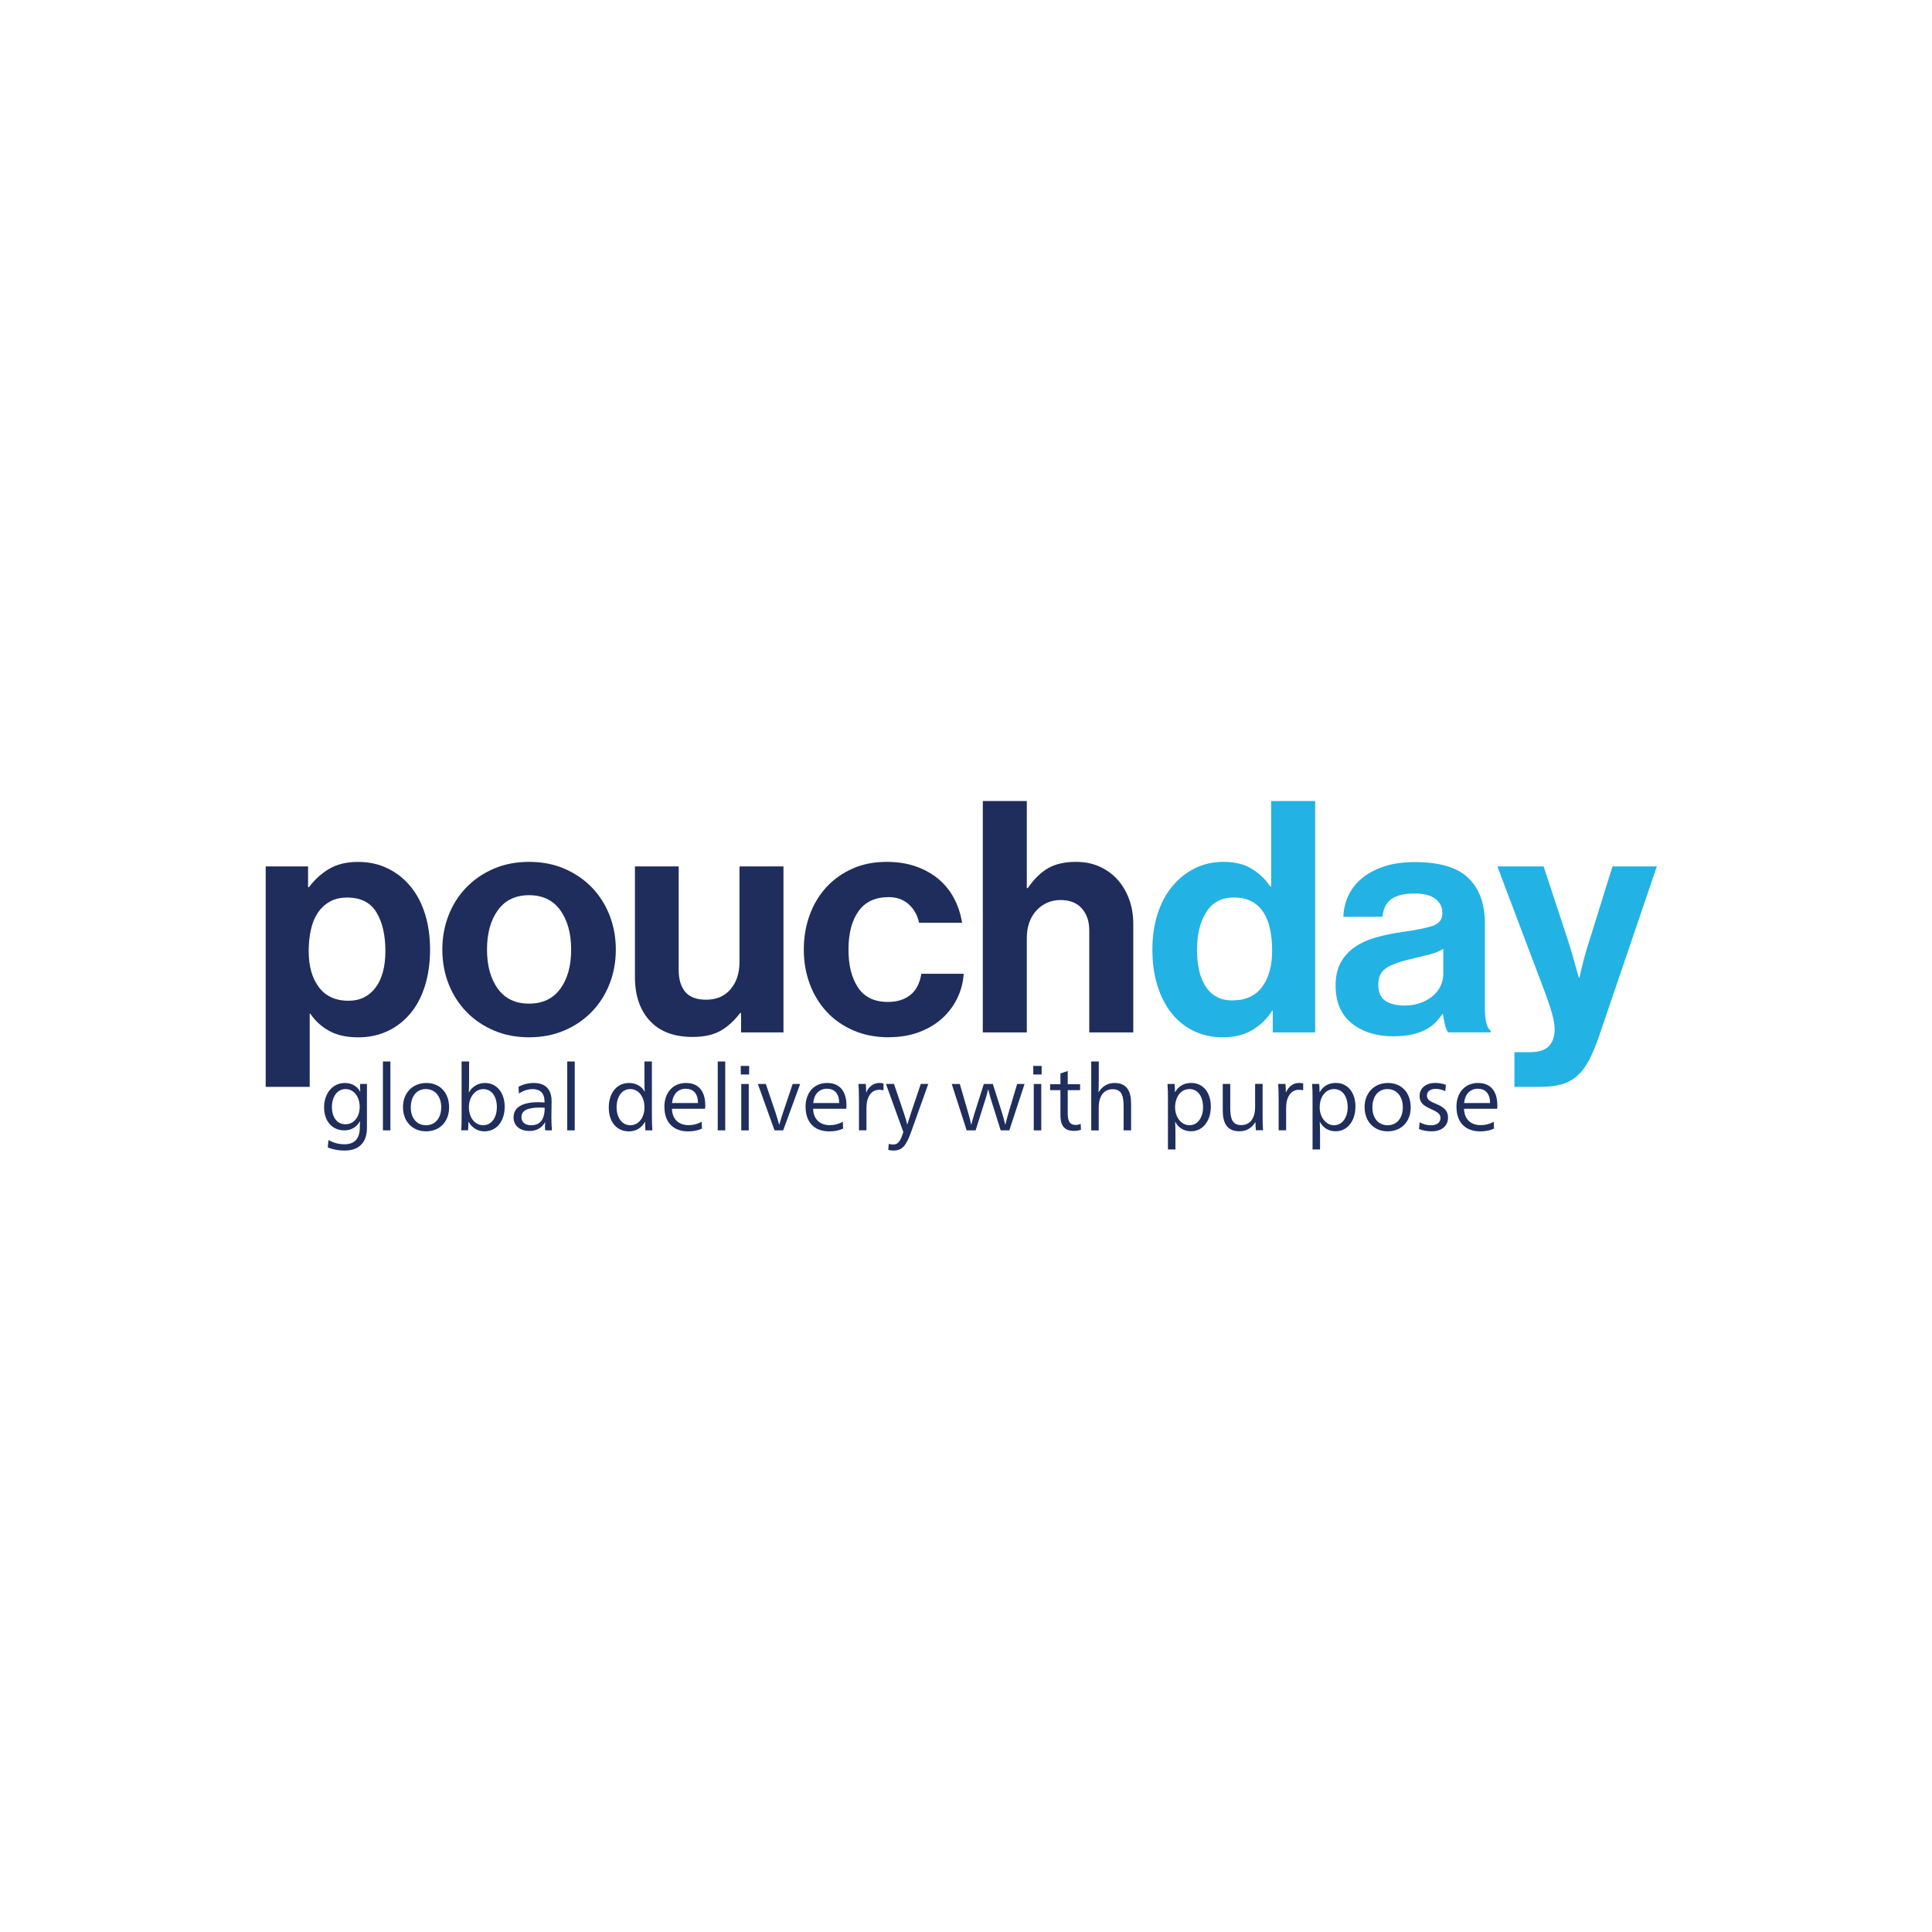
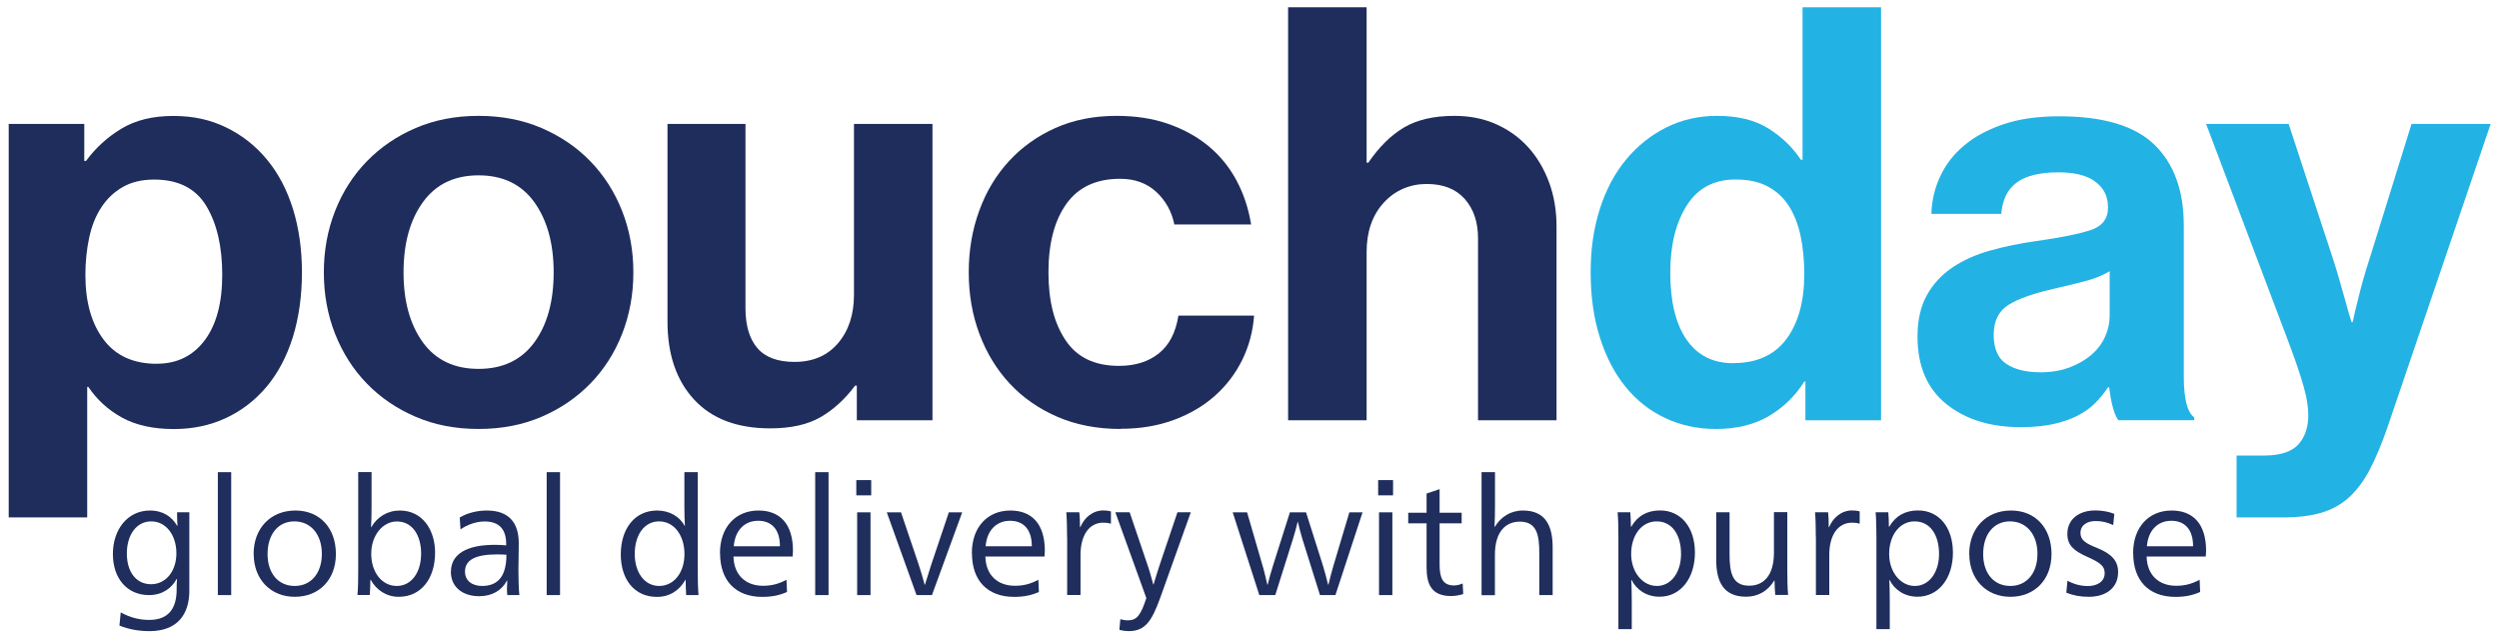
- <svg xmlns="http://www.w3.org/2000/svg" id="Layer_1" data-name="Layer 1" viewBox="0 0 400 400">
-   <defs>
-     <style>
-       .cls-1 {
-         fill: #1f2e5c;
-       }
- 
-       .cls-2 {
-         fill: #23b2e4;
-       }
- 
-       .cls-3 {
-         fill: #1f2d5c;
-       }
-     </style>
-   </defs>
+ <svg xmlns="http://www.w3.org/2000/svg" width="290" height="74" data-name="Layer 1">
  <g>
-     <path class="cls-3" d="M55,179.38h8.78v4.29h.2c1.12-1.52,2.49-2.77,4.12-3.75,1.63-.98,3.63-1.47,6-1.47s4.33.45,6.16,1.34c1.83.89,3.41,2.13,4.72,3.72,1.32,1.59,2.32,3.5,3.02,5.73.69,2.23,1.04,4.69,1.04,7.37s-.36,5.28-1.07,7.54c-.72,2.26-1.73,4.17-3.05,5.73-1.32,1.56-2.89,2.77-4.72,3.62-1.83.85-3.84,1.27-6.03,1.27-2.41,0-4.42-.45-6.03-1.34-1.61-.89-2.9-2.08-3.89-3.55h-.13v15.14h-9.11v-45.63ZM72.22,207.19c2.32,0,4.16-.9,5.53-2.71,1.36-1.81,2.04-4.34,2.04-7.6s-.61-5.92-1.84-7.97c-1.23-2.05-3.25-3.08-6.06-3.08-1.43,0-2.65.29-3.65.87-1.01.58-1.83,1.36-2.48,2.35-.65.98-1.12,2.16-1.41,3.52-.29,1.36-.44,2.8-.44,4.32,0,3.13.7,5.63,2.11,7.5,1.41,1.88,3.47,2.81,6.2,2.81Z" />
-     <path class="cls-3" d="M109.54,214.76c-2.68,0-5.12-.47-7.3-1.41-2.19-.94-4.08-2.22-5.66-3.85-1.59-1.63-2.81-3.55-3.69-5.76-.87-2.21-1.31-4.59-1.31-7.14s.44-4.92,1.31-7.14c.87-2.21,2.1-4.13,3.69-5.76,1.59-1.63,3.47-2.91,5.66-3.85,2.19-.94,4.62-1.41,7.3-1.41s5.11.47,7.3,1.41c2.19.94,4.08,2.22,5.66,3.85,1.59,1.63,2.81,3.55,3.69,5.76.87,2.21,1.31,4.59,1.31,7.14s-.44,4.92-1.31,7.14c-.87,2.21-2.1,4.13-3.69,5.76-1.59,1.63-3.47,2.91-5.66,3.85-2.19.94-4.62,1.41-7.3,1.41ZM109.54,207.79c2.81,0,4.97-1.03,6.47-3.08,1.5-2.05,2.24-4.76,2.24-8.11s-.75-6.06-2.24-8.14c-1.5-2.08-3.65-3.12-6.47-3.12s-4.97,1.04-6.47,3.12c-1.5,2.08-2.24,4.79-2.24,8.14s.75,6.05,2.24,8.11c1.5,2.06,3.65,3.08,6.47,3.08Z" />
-     <path class="cls-3" d="M153.43,213.75v-4.02h-.2c-1.16,1.56-2.49,2.78-3.99,3.65-1.5.87-3.45,1.31-5.86,1.31-3.84,0-6.79-1.12-8.84-3.35-2.06-2.23-3.08-5.25-3.08-9.05v-22.91h9.05v21.37c0,2.01.46,3.55,1.37,4.62.92,1.07,2.36,1.61,4.32,1.61,2.14,0,3.83-.73,5.06-2.18,1.23-1.45,1.84-3.32,1.84-5.59v-19.83h9.11v34.37h-8.78Z" />
-     <path class="cls-3" d="M184.05,214.76c-2.73,0-5.17-.47-7.34-1.41-2.17-.94-4.01-2.22-5.53-3.85-1.52-1.63-2.69-3.55-3.52-5.76-.83-2.21-1.24-4.59-1.24-7.14s.4-4.92,1.21-7.14c.8-2.21,1.95-4.13,3.45-5.76,1.5-1.63,3.29-2.91,5.39-3.85,2.1-.94,4.47-1.41,7.1-1.41,2.23,0,4.24.31,6.03.94,1.79.63,3.34,1.49,4.66,2.58,1.32,1.1,2.39,2.41,3.22,3.95.83,1.54,1.4,3.25,1.71,5.13h-8.91c-.31-1.52-1.02-2.78-2.11-3.79-1.1-1.01-2.49-1.51-4.19-1.51-2.77,0-4.85.97-6.23,2.91-1.39,1.94-2.08,4.59-2.08,7.94s.66,5.89,1.98,7.87c1.32,1.99,3.38,2.98,6.2,2.98,1.88,0,3.42-.48,4.62-1.44,1.21-.96,1.97-2.42,2.28-4.39h8.78c-.13,1.83-.59,3.54-1.37,5.13-.78,1.59-1.83,2.97-3.15,4.15-1.32,1.18-2.9,2.12-4.76,2.81-1.85.69-3.92,1.04-6.2,1.04Z" />
-     <path class="cls-3" d="M212.59,183.87h.2c1.25-1.83,2.63-3.19,4.15-4.09,1.52-.89,3.46-1.34,5.83-1.34,1.79,0,3.41.32,4.86.97,1.45.65,2.69,1.54,3.72,2.68,1.03,1.14,1.83,2.49,2.41,4.05.58,1.56.87,3.28.87,5.16v22.45h-9.11v-21.11c0-1.88-.51-3.39-1.54-4.56-1.03-1.16-2.5-1.74-4.42-1.74s-3.67.73-4.99,2.18c-1.32,1.45-1.98,3.36-1.98,5.73v19.5h-9.11v-47.91h9.11v18.02Z" />
-     <path class="cls-2" d="M253.13,214.76c-2.14,0-4.11-.43-5.9-1.27-1.79-.85-3.32-2.05-4.59-3.62-1.27-1.56-2.27-3.47-2.98-5.73-.72-2.26-1.07-4.77-1.07-7.54s.36-5.14,1.07-7.37c.71-2.23,1.73-4.14,3.05-5.73,1.32-1.59,2.87-2.82,4.66-3.72,1.79-.89,3.75-1.34,5.9-1.34,2.41,0,4.4.49,5.96,1.47,1.56.98,2.81,2.19,3.75,3.62h.2v-17.69h9.11v47.91h-8.78v-4.49h-.13c-1.03,1.65-2.39,2.98-4.09,3.99-1.7,1.01-3.75,1.51-6.16,1.51ZM255.14,207.12c2.72,0,4.78-.93,6.16-2.78,1.38-1.85,2.08-4.37,2.08-7.54,0-1.65-.15-3.15-.44-4.49-.29-1.34-.75-2.49-1.37-3.45-.63-.96-1.44-1.71-2.45-2.24-1.01-.54-2.24-.8-3.72-.8-2.5,0-4.39,1.01-5.66,3.02-1.27,2.01-1.91,4.6-1.91,7.77,0,3.35.62,5.94,1.88,7.77,1.25,1.83,3.06,2.75,5.43,2.75Z" />
-     <path class="cls-2" d="M299.83,213.75c-.27-.36-.49-.89-.67-1.61-.18-.71-.31-1.45-.4-2.21h-.13c-.45.67-.95,1.28-1.51,1.84-.56.56-1.23,1.04-2.01,1.44-.78.4-1.71.73-2.78.97-1.07.24-2.34.37-3.82.37-3.53,0-6.41-.89-8.64-2.68-2.23-1.79-3.35-4.4-3.35-7.84,0-1.88.36-3.46,1.07-4.76.71-1.29,1.7-2.37,2.95-3.22,1.25-.85,2.71-1.51,4.39-1.98s3.47-.84,5.39-1.11c2.86-.4,4.96-.83,6.3-1.27,1.34-.45,2.01-1.32,2.01-2.61s-.48-2.24-1.44-2.98c-.96-.74-2.4-1.11-4.32-1.11-2.14,0-3.75.39-4.82,1.17-1.07.78-1.68,2-1.81,3.65h-8.11c.04-1.52.38-2.96,1.01-4.32.62-1.36,1.54-2.56,2.75-3.58,1.21-1.03,2.72-1.85,4.56-2.48,1.83-.63,4-.94,6.5-.94,5.14,0,8.83,1.11,11.09,3.32,2.26,2.21,3.38,5.33,3.38,9.35v17.49c0,2.59.4,4.18,1.21,4.76v.33h-8.78ZM290.71,208.19c1.3,0,2.45-.19,3.45-.57,1.01-.38,1.85-.87,2.55-1.47.69-.6,1.22-1.3,1.57-2.08.36-.78.54-1.6.54-2.45v-5.16c-.8.49-1.78.88-2.91,1.17-1.14.29-2.29.57-3.45.84-2.41.54-4.2,1.16-5.36,1.88-1.16.72-1.74,1.88-1.74,3.48s.49,2.74,1.47,3.38c.98.65,2.28.97,3.89.97Z" />
-     <path class="cls-2" d="M313.56,217.84h3.22c1.83,0,3.14-.43,3.92-1.27.78-.85,1.17-1.99,1.17-3.42,0-.45-.04-.95-.13-1.51-.09-.56-.23-1.19-.44-1.91-.2-.71-.47-1.55-.8-2.51-.33-.96-.75-2.09-1.24-3.38l-9.25-24.46h9.58l5.09,15.48c.27.8.52,1.64.77,2.51.25.87.48,1.69.7,2.45.22.85.47,1.7.74,2.55h.13c.18-.85.38-1.7.6-2.55.18-.76.39-1.57.64-2.45.25-.87.5-1.71.77-2.51l4.82-15.48h9.18l-11.99,35.24c-.67,1.92-1.35,3.54-2.04,4.86-.69,1.32-1.5,2.39-2.41,3.22-.92.83-1.99,1.42-3.22,1.78-1.23.36-2.71.54-4.46.54h-5.36v-7.17Z" />
-   </g>
-   <g>
-     <path class="cls-1" d="M67.86,237.57l.15-1.53c1.11.6,2.17.87,3.3.87,2.32,0,3.19-1.41,3.19-3.54,0-.34,0-.83.04-1.21h-.04c-.58,1.06-1.64,1.87-3.21,1.87-2.53,0-4.19-1.92-4.19-4.77s1.72-5.04,4.3-5.04c1.53,0,2.57.74,3.15,1.77h.04c-.04-.6-.04-1.07-.04-1.57h1.42v9.15c0,2.62-1.34,4.64-4.6,4.64-1.26,0-2.36-.19-3.51-.64ZM74.47,229.18c0-2.09-1.19-3.7-2.92-3.7s-2.83,1.58-2.83,3.73,1.09,3.56,2.81,3.56,2.94-1.51,2.94-3.6Z" />
-     <path class="cls-1" d="M79.28,219.77h1.55v14.26h-1.55v-14.26Z" />
-     <path class="cls-1" d="M83.43,229.27c0-3,1.98-5.05,4.85-5.05s4.7,2.07,4.7,5.05-1.96,4.96-4.77,4.96-4.77-2.04-4.77-4.96ZM91.35,229.25c0-2.26-1.28-3.77-3.19-3.77s-3.11,1.53-3.11,3.79,1.26,3.7,3.15,3.7,3.15-1.47,3.15-3.72Z" />
-     <path class="cls-1" d="M97.02,232.27h-.04c0,.62-.04,1.38-.07,1.75h-1.43c.08-.81.09-1.89.09-2.91v-11.35h1.55v3.83c0,.94-.02,2-.06,2.55h.04c.66-1.17,1.87-1.92,3.3-1.92,2.55,0,4.09,2.15,4.09,4.9,0,2.92-1.57,5.11-4.22,5.11-1.43,0-2.6-.79-3.24-1.96ZM102.87,229.22c0-2.13-1.02-3.73-2.81-3.73-1.64,0-2.98,1.6-2.98,3.75s1.25,3.73,2.96,3.73,2.83-1.57,2.83-3.75Z" />
-     <path class="cls-1" d="M106.33,231.31c0-2.02,1.81-3.11,5.07-3.11.4,0,.92.02,1.34.06v-.17c0-1.62-.75-2.6-2.49-2.6-.96,0-1.98.34-2.81.92l-.09-1.38c.91-.55,2.08-.81,3.15-.81,2.68,0,3.7,1.57,3.7,3.77,0,1.23-.04,2.72-.04,3.17,0,1.06.04,2.19.11,2.87h-1.4c-.02-.15-.04-.51-.04-.79,0-.24.02-.62.04-.89h-.04c-.58,1.11-1.7,1.81-3.21,1.81-2,0-3.3-1.11-3.3-2.85ZM112.77,229.35c-.25-.02-.6-.04-1.06-.04-2.47,0-3.75.6-3.75,2,0,1.02.79,1.66,1.98,1.66,1.85,0,2.83-1.13,2.83-3.62Z" />
-     <path class="cls-1" d="M117.44,219.77h1.55v14.26h-1.55v-14.26Z" />
-     <path class="cls-1" d="M126.04,229.31c0-2.98,1.62-5.09,4.21-5.09,1.41,0,2.62.68,3.19,1.77h.04c-.04-.55-.06-1.45-.06-2.39v-3.83h1.55v11.35c0,1.02.02,2.09.09,2.91h-1.43c-.04-.53-.06-1.15-.06-1.75h-.04c-.7,1.21-1.81,1.96-3.3,1.96-2.62,0-4.19-2.04-4.19-4.92ZM133.43,229.27c0-2.17-1.21-3.79-2.94-3.79s-2.83,1.57-2.83,3.79c0,2.07,1.09,3.7,2.83,3.7s2.94-1.58,2.94-3.7Z" />
-     <path class="cls-1" d="M137.55,229.16c0-3,1.81-4.94,4.47-4.94,2.47,0,4,1.53,4,4.68,0,.17-.02.45-.04.66h-6.86c.04,2.11,1.38,3.39,3.43,3.39,1.04,0,1.87-.24,2.72-.7l.06,1.42c-.85.38-1.77.57-2.85.57-3.15,0-4.92-1.92-4.92-5.07ZM144.51,228.37c0-2-1-2.96-2.53-2.96s-2.68,1.06-2.83,2.96h5.36Z" />
-     <path class="cls-1" d="M148.6,219.77h1.55v14.26h-1.55v-14.26Z" />
-     <path class="cls-1" d="M153.37,220.69h1.73v1.77h-1.73v-1.77ZM153.47,224.43h1.55v9.6h-1.55v-9.6Z" />
-     <path class="cls-1" d="M156.9,224.43h1.66l2.06,6.09c.21.6.51,1.66.68,2.3h.04c.19-.64.53-1.73.72-2.3l2.05-6.09h1.55l-3.51,9.6h-1.79l-3.45-9.6Z" />
-     <path class="cls-1" d="M166.78,229.16c0-3,1.81-4.94,4.47-4.94,2.47,0,4,1.53,4,4.68,0,.17-.02.45-.04.66h-6.86c.04,2.11,1.38,3.39,3.43,3.39,1.04,0,1.87-.24,2.72-.7l.06,1.42c-.85.38-1.77.57-2.85.57-3.15,0-4.92-1.92-4.92-5.07ZM173.74,228.37c0-2-1-2.96-2.53-2.96s-2.68,1.06-2.83,2.96h5.36Z" />
-     <path class="cls-1" d="M177.83,227.29c0-1.02-.02-2.06-.09-2.87h1.51c.06.51.08,1.25.08,1.73h.04c.47-1.13,1.45-1.94,2.68-1.94.34,0,.62.04.87.11v1.42c-.24-.07-.53-.11-.89-.11-1.64,0-2.64,1.45-2.64,3.75v4.64h-1.55v-6.73Z" />
-     <path class="cls-1" d="M183.9,238.06l.11-1.23c.26.07.57.13.87.13,1.04,0,1.49-.57,2.15-2.58l-3.6-9.96h1.66l2.06,6.07c.21.58.51,1.66.68,2.3h.04c.19-.64.53-1.74.72-2.3l2.05-6.07h1.55l-3.54,9.9c-1,2.77-1.77,3.89-3.68,3.89-.28,0-.7-.04-1.06-.15Z" />
-     <path class="cls-1" d="M197.06,224.43h1.66l1.77,6.09c.19.6.43,1.66.58,2.3h.04c.15-.64.45-1.7.64-2.28l1.94-6.11h1.87l1.94,6.11c.19.6.47,1.64.62,2.28h.04c.15-.64.43-1.72.6-2.26l1.83-6.13h1.53l-3.15,9.6h-1.79l-2.05-6.53c-.13-.43-.4-1.41-.51-1.94h-.04c-.11.53-.4,1.51-.53,1.94l-2.06,6.53h-1.85l-3.09-9.6Z" />
-     <path class="cls-1" d="M213.93,220.69h1.73v1.77h-1.73v-1.77ZM214.03,224.43h1.55v9.6h-1.55v-9.6Z" />
-     <path class="cls-1" d="M219.55,230.82v-5.11h-2.13v-1.23h2.13v-2.23l1.51-.51v2.74h2.56v1.23h-2.56v4.75c0,1.53.34,2.45,1.66,2.45.36,0,.68-.08,1.02-.23l.06,1.23c-.41.13-.91.23-1.4.23-2.26,0-2.85-1.34-2.85-3.32Z" />
-     <path class="cls-1" d="M225.94,219.77h1.55v3.7c0,.94-.02,2.13-.06,2.64h.04c.68-1.13,1.81-1.89,3.26-1.89,2.64,0,3.45,1.79,3.45,4.3v5.51h-1.55v-4.9c0-2.09-.3-3.62-2.26-3.62-1.62,0-2.89,1.15-2.89,3.83v4.7h-1.55v-14.26Z" />
-     <path class="cls-1" d="M241.81,227.29c0-1.02-.02-2.06-.09-2.87h1.47c.04.41.07,1.21.07,1.68h.04c.74-1.28,1.89-1.89,3.34-1.89,2.43,0,4.05,1.96,4.05,4.9s-1.64,5.11-4.11,5.11c-1.49,0-2.66-.79-3.24-1.94h-.04c.04.38.06,1.72.06,2.38v3.32h-1.55v-10.69ZM249.08,229.27c0-2.28-1.07-3.79-2.83-3.79s-2.96,1.62-2.96,3.79c0,2.06,1.3,3.7,2.98,3.7s2.81-1.6,2.81-3.7Z" />
-     <path class="cls-1" d="M253.16,229.93v-5.51h1.55v4.9c0,2.19.36,3.62,2.28,3.62,1.66,0,2.87-1.17,2.87-3.83v-4.7h1.55v6.73c0,1.02.02,2.06.09,2.87h-1.49c-.04-.45-.08-1.15-.08-1.66h-.04c-.7,1.15-1.81,1.87-3.26,1.87-2.66,0-3.47-1.79-3.47-4.3Z" />
-     <path class="cls-1" d="M264.72,227.29c0-1.02-.02-2.06-.09-2.87h1.51c.06.51.08,1.25.08,1.73h.04c.47-1.13,1.45-1.94,2.68-1.94.34,0,.62.04.87.11v1.42c-.24-.07-.53-.11-.89-.11-1.64,0-2.64,1.45-2.64,3.75v4.64h-1.55v-6.73Z" />
-     <path class="cls-1" d="M271.75,227.29c0-1.02-.02-2.06-.09-2.87h1.47c.04.41.07,1.21.07,1.68h.04c.74-1.28,1.89-1.89,3.34-1.89,2.43,0,4.05,1.96,4.05,4.9s-1.64,5.11-4.11,5.11c-1.49,0-2.66-.79-3.24-1.94h-.04c.04.38.06,1.72.06,2.38v3.32h-1.55v-10.69ZM279.02,229.27c0-2.28-1.07-3.79-2.83-3.79s-2.96,1.62-2.96,3.79c0,2.06,1.3,3.7,2.98,3.7s2.81-1.6,2.81-3.7Z" />
-     <path class="cls-1" d="M282.52,229.27c0-3,1.98-5.05,4.85-5.05s4.7,2.07,4.7,5.05-1.96,4.96-4.77,4.96-4.77-2.04-4.77-4.96ZM290.44,229.25c0-2.26-1.28-3.77-3.19-3.77s-3.11,1.53-3.11,3.79,1.26,3.7,3.15,3.7,3.15-1.47,3.15-3.72Z" />
-     <path class="cls-1" d="M293.79,233.76l.13-1.4c.75.41,1.55.62,2.38.62,1.06,0,1.94-.51,1.94-1.49,0-.85-.53-1.23-2.07-1.92-1.51-.68-2.26-1.32-2.26-2.64,0-1.72,1.38-2.72,3.24-2.72.81,0,1.6.15,2.21.4l-.13,1.3c-.7-.34-1.36-.47-2.05-.47-.96,0-1.75.47-1.75,1.38,0,.83.6,1.21,1.9,1.73,1.75.7,2.47,1.53,2.47,2.81,0,1.92-1.51,2.87-3.39,2.87-.98,0-1.79-.15-2.6-.47Z" />
-     <path class="cls-1" d="M301.54,229.16c0-3,1.81-4.94,4.47-4.94,2.47,0,4,1.53,4,4.68,0,.17-.02.45-.04.66h-6.86c.04,2.11,1.38,3.39,3.43,3.39,1.04,0,1.87-.24,2.72-.7l.06,1.42c-.85.38-1.77.57-2.85.57-3.15,0-4.92-1.92-4.92-5.07ZM308.5,228.37c0-2-1-2.96-2.53-2.96s-2.68,1.06-2.83,2.96h5.36Z" />
+     <g id="svg_1">
+       <path class="cls-3" d="m1,14.38l8.78,0l0,4.29l0.2,0c1.12,-1.52 2.49,-2.77 4.12,-3.75c1.63,-0.98 3.63,-1.47 6,-1.47s4.33,0.45 6.16,1.34c1.83,0.89 3.41,2.13 4.72,3.72c1.32,1.59 2.32,3.5 3.02,5.73c0.69,2.23 1.04,4.69 1.04,7.37s-0.36,5.28 -1.07,7.54c-0.72,2.26 -1.73,4.17 -3.05,5.73c-1.32,1.56 -2.89,2.77 -4.72,3.62c-1.83,0.85 -3.84,1.27 -6.03,1.27c-2.41,0 -4.42,-0.45 -6.03,-1.34c-1.61,-0.89 -2.9,-2.08 -3.89,-3.55l-0.13,0l0,15.14l-9.11,0l0,-45.63l-0.01,-0.01zm17.22,27.81c2.32,0 4.16,-0.9 5.53,-2.71c1.36,-1.81 2.04,-4.34 2.04,-7.6s-0.61,-5.92 -1.84,-7.97c-1.23,-2.05 -3.25,-3.08 -6.06,-3.08c-1.43,0 -2.65,0.29 -3.65,0.87c-1.01,0.58 -1.83,1.36 -2.48,2.35c-0.65,0.98 -1.12,2.16 -1.41,3.52c-0.29,1.36 -0.44,2.8 -0.44,4.32c0,3.13 0.7,5.63 2.11,7.5c1.41,1.88 3.47,2.81 6.2,2.81l0,-0.01z" fill="#1f2d5c" id="svg_2" />
+       <path class="cls-3" d="m55.54,49.76c-2.68,0 -5.12,-0.47 -7.3,-1.41c-2.19,-0.94 -4.08,-2.22 -5.66,-3.85c-1.59,-1.63 -2.81,-3.55 -3.69,-5.76c-0.87,-2.21 -1.31,-4.59 -1.31,-7.14s0.44,-4.92 1.31,-7.14c0.87,-2.21 2.1,-4.13 3.69,-5.76c1.59,-1.63 3.47,-2.91 5.66,-3.85c2.19,-0.94 4.62,-1.41 7.3,-1.41s5.11,0.47 7.3,1.41c2.19,0.94 4.08,2.22 5.66,3.85c1.59,1.63 2.81,3.55 3.69,5.76c0.87,2.21 1.31,4.59 1.31,7.14s-0.44,4.92 -1.31,7.14c-0.87,2.21 -2.1,4.13 -3.69,5.76c-1.59,1.63 -3.47,2.91 -5.66,3.85c-2.19,0.94 -4.62,1.41 -7.3,1.41zm0,-6.97c2.81,0 4.97,-1.03 6.47,-3.08c1.5,-2.05 2.24,-4.76 2.24,-8.11s-0.75,-6.06 -2.24,-8.14c-1.5,-2.08 -3.65,-3.12 -6.47,-3.12s-4.97,1.04 -6.47,3.12c-1.5,2.08 -2.24,4.79 -2.24,8.14s0.75,6.05 2.24,8.11c1.5,2.06 3.65,3.08 6.47,3.08z" fill="#1f2d5c" id="svg_3" />
+       <path class="cls-3" d="m99.43,48.75l0,-4.02l-0.2,0c-1.16,1.56 -2.49,2.78 -3.99,3.65c-1.5,0.87 -3.45,1.31 -5.86,1.31c-3.84,0 -6.79,-1.12 -8.84,-3.35c-2.06,-2.23 -3.08,-5.25 -3.08,-9.05l0,-22.91l9.05,0l0,21.37c0,2.01 0.46,3.55 1.37,4.62c0.92,1.07 2.36,1.61 4.32,1.61c2.14,0 3.83,-0.73 5.06,-2.18c1.23,-1.45 1.84,-3.32 1.84,-5.59l0,-19.83l9.11,0l0,34.37l-8.78,0z" fill="#1f2d5c" id="svg_4" />
+       <path class="cls-3" d="m130.05,49.76c-2.73,0 -5.17,-0.47 -7.34,-1.41c-2.17,-0.94 -4.01,-2.22 -5.53,-3.85c-1.52,-1.63 -2.69,-3.55 -3.52,-5.76c-0.83,-2.21 -1.24,-4.59 -1.24,-7.14s0.4,-4.92 1.21,-7.14c0.8,-2.21 1.95,-4.13 3.45,-5.76c1.5,-1.63 3.29,-2.91 5.39,-3.85c2.1,-0.94 4.47,-1.41 7.1,-1.41c2.23,0 4.24,0.31 6.03,0.94c1.79,0.63 3.34,1.49 4.66,2.58c1.32,1.1 2.39,2.41 3.22,3.95c0.83,1.54 1.4,3.25 1.71,5.13l-8.91,0c-0.31,-1.52 -1.02,-2.78 -2.11,-3.79c-1.1,-1.01 -2.49,-1.51 -4.19,-1.51c-2.77,0 -4.85,0.97 -6.23,2.91c-1.39,1.94 -2.08,4.59 -2.08,7.94s0.66,5.89 1.98,7.87c1.32,1.99 3.38,2.98 6.2,2.98c1.88,0 3.42,-0.48 4.62,-1.44c1.21,-0.96 1.97,-2.42 2.28,-4.39l8.78,0c-0.13,1.83 -0.59,3.54 -1.37,5.13c-0.78,1.59 -1.83,2.97 -3.15,4.15c-1.32,1.18 -2.9,2.12 -4.76,2.81c-1.85,0.69 -3.92,1.04 -6.2,1.04l0,0.02z" fill="#1f2d5c" id="svg_5" />
+       <path class="cls-3" d="m158.59,18.87l0.2,0c1.25,-1.83 2.63,-3.19 4.15,-4.09c1.52,-0.89 3.46,-1.34 5.83,-1.34c1.79,0 3.41,0.32 4.86,0.97c1.45,0.65 2.69,1.54 3.72,2.68c1.03,1.14 1.83,2.49 2.41,4.05c0.58,1.56 0.87,3.28 0.87,5.16l0,22.45l-9.11,0l0,-21.11c0,-1.88 -0.51,-3.39 -1.54,-4.56c-1.03,-1.16 -2.5,-1.74 -4.42,-1.74s-3.67,0.73 -4.99,2.18c-1.32,1.45 -1.98,3.36 -1.98,5.73l0,19.5l-9.11,0l0,-47.91l9.11,0l0,18.02l0,0.01z" fill="#1f2d5c" id="svg_6" />
+       <path class="cls-2" d="m199.13,49.76c-2.14,0 -4.11,-0.43 -5.9,-1.27c-1.79,-0.85 -3.32,-2.05 -4.59,-3.62c-1.27,-1.56 -2.27,-3.47 -2.98,-5.73c-0.72,-2.26 -1.07,-4.77 -1.07,-7.54s0.36,-5.14 1.07,-7.37c0.71,-2.23 1.73,-4.14 3.05,-5.73c1.32,-1.59 2.87,-2.82 4.66,-3.72c1.79,-0.89 3.75,-1.34 5.9,-1.34c2.41,0 4.4,0.49 5.96,1.47c1.56,0.98 2.81,2.19 3.75,3.62l0.2,0l0,-17.69l9.11,0l0,47.91l-8.78,0l0,-4.49l-0.13,0c-1.03,1.65 -2.39,2.98 -4.09,3.99c-1.7,1.01 -3.75,1.51 -6.16,1.51zm2.01,-7.64c2.72,0 4.78,-0.93 6.16,-2.78c1.38,-1.85 2.08,-4.37 2.08,-7.54c0,-1.65 -0.15,-3.15 -0.44,-4.49c-0.29,-1.34 -0.75,-2.49 -1.37,-3.45c-0.63,-0.96 -1.44,-1.71 -2.45,-2.24c-1.01,-0.54 -2.24,-0.8 -3.72,-0.8c-2.5,0 -4.39,1.01 -5.66,3.02c-1.27,2.01 -1.91,4.6 -1.91,7.77c0,3.35 0.62,5.94 1.88,7.77c1.25,1.83 3.06,2.75 5.43,2.75l0,-0.01z" fill="#23b2e4" id="svg_7" />
+       <path class="cls-2" d="m245.83,48.75c-0.27,-0.36 -0.49,-0.89 -0.67,-1.61c-0.18,-0.71 -0.31,-1.45 -0.4,-2.21l-0.13,0c-0.45,0.67 -0.95,1.28 -1.51,1.84c-0.56,0.56 -1.23,1.04 -2.01,1.44c-0.78,0.4 -1.71,0.73 -2.78,0.97c-1.07,0.24 -2.34,0.37 -3.82,0.37c-3.53,0 -6.41,-0.89 -8.64,-2.68c-2.23,-1.79 -3.35,-4.4 -3.35,-7.84c0,-1.88 0.36,-3.46 1.07,-4.76c0.71,-1.29 1.7,-2.37 2.95,-3.22c1.25,-0.85 2.71,-1.51 4.39,-1.98s3.47,-0.84 5.39,-1.11c2.86,-0.4 4.96,-0.83 6.3,-1.27c1.34,-0.45 2.01,-1.32 2.01,-2.61s-0.48,-2.24 -1.44,-2.98c-0.96,-0.74 -2.4,-1.11 -4.32,-1.11c-2.14,0 -3.75,0.39 -4.82,1.17c-1.07,0.78 -1.68,2 -1.81,3.65l-8.11,0c0.04,-1.52 0.38,-2.96 1.01,-4.32c0.62,-1.36 1.54,-2.56 2.75,-3.58c1.21,-1.03 2.72,-1.85 4.56,-2.48c1.83,-0.63 4,-0.94 6.5,-0.94c5.14,0 8.83,1.11 11.09,3.32c2.26,2.21 3.38,5.33 3.38,9.35l0,17.49c0,2.59 0.4,4.18 1.21,4.76l0,0.33l-8.78,0l-0.02,0.01zm-9.12,-5.56c1.3,0 2.45,-0.19 3.45,-0.57c1.01,-0.38 1.85,-0.87 2.55,-1.47c0.69,-0.6 1.22,-1.3 1.57,-2.08c0.36,-0.78 0.54,-1.6 0.54,-2.45l0,-5.16c-0.8,0.49 -1.78,0.88 -2.91,1.17c-1.14,0.29 -2.29,0.57 -3.45,0.84c-2.41,0.54 -4.2,1.16 -5.36,1.88c-1.16,0.72 -1.74,1.88 -1.74,3.48s0.49,2.74 1.47,3.38c0.98,0.65 2.28,0.97 3.89,0.97l-0.01,0.01z" fill="#23b2e4" id="svg_8" />
+       <path class="cls-2" d="m259.56,52.84l3.22,0c1.83,0 3.14,-0.43 3.92,-1.27c0.78,-0.85 1.17,-1.99 1.17,-3.42c0,-0.45 -0.04,-0.95 -0.13,-1.51c-0.09,-0.56 -0.23,-1.19 -0.44,-1.91c-0.2,-0.71 -0.47,-1.55 -0.8,-2.51c-0.33,-0.96 -0.75,-2.09 -1.24,-3.38l-9.25,-24.46l9.58,0l5.09,15.48c0.27,0.8 0.52,1.64 0.77,2.51c0.25,0.87 0.48,1.69 0.7,2.45c0.22,0.85 0.47,1.7 0.74,2.55l0.13,0c0.18,-0.85 0.38,-1.7 0.6,-2.55c0.18,-0.76 0.39,-1.57 0.64,-2.45c0.25,-0.87 0.5,-1.71 0.77,-2.51l4.82,-15.48l9.18,0l-11.99,35.24c-0.67,1.92 -1.35,3.54 -2.04,4.86c-0.69,1.32 -1.5,2.39 -2.41,3.22c-0.92,0.83 -1.99,1.42 -3.22,1.78c-1.23,0.36 -2.71,0.54 -4.46,0.54l-5.36,0l0,-7.17l0.01,-0.01z" fill="#23b2e4" id="svg_9" />
+     </g>
+     <g id="svg_10">
+       <path class="cls-1" d="m13.86,72.57l0.15,-1.53c1.11,0.6 2.17,0.87 3.3,0.87c2.32,0 3.19,-1.41 3.19,-3.54c0,-0.34 0,-0.83 0.04,-1.21l-0.04,0c-0.58,1.06 -1.64,1.87 -3.21,1.87c-2.53,0 -4.19,-1.92 -4.19,-4.77s1.72,-5.04 4.3,-5.04c1.53,0 2.57,0.74 3.15,1.77l0.04,0c-0.04,-0.6 -0.04,-1.07 -0.04,-1.57l1.42,0l0,9.15c0,2.62 -1.34,4.64 -4.6,4.64c-1.26,0 -2.36,-0.19 -3.51,-0.64zm6.61,-8.39c0,-2.09 -1.19,-3.7 -2.92,-3.7s-2.83,1.58 -2.83,3.73s1.09,3.56 2.81,3.56s2.94,-1.51 2.94,-3.6l0,0.01z" fill="#1f2e5c" id="svg_11" />
+       <path class="cls-1" d="m25.28,54.77l1.55,0l0,14.26l-1.55,0l0,-14.26z" fill="#1f2e5c" id="svg_12" />
+       <path class="cls-1" d="m29.43,64.27c0,-3 1.98,-5.05 4.85,-5.05s4.7,2.07 4.7,5.05s-1.96,4.96 -4.77,4.96s-4.77,-2.04 -4.77,-4.96l-0.01,0zm7.92,-0.02c0,-2.26 -1.28,-3.77 -3.19,-3.77s-3.11,1.53 -3.11,3.79s1.26,3.7 3.15,3.7s3.15,-1.47 3.15,-3.72z" fill="#1f2e5c" id="svg_13" />
+       <path class="cls-1" d="m43.02,67.27l-0.04,0c0,0.62 -0.04,1.38 -0.07,1.75l-1.43,0c0.08,-0.81 0.09,-1.89 0.09,-2.91l0,-11.35l1.55,0l0,3.83c0,0.94 -0.02,2 -0.06,2.55l0.04,0c0.66,-1.17 1.87,-1.92 3.3,-1.92c2.55,0 4.09,2.15 4.09,4.9c0,2.92 -1.57,5.11 -4.22,5.11c-1.43,0 -2.6,-0.79 -3.24,-1.96l-0.01,0zm5.85,-3.05c0,-2.13 -1.02,-3.73 -2.81,-3.73c-1.64,0 -2.98,1.6 -2.98,3.75s1.25,3.73 2.96,3.73s2.83,-1.57 2.83,-3.75z" fill="#1f2e5c" id="svg_14" />
+       <path class="cls-1" d="m52.33,66.31c0,-2.02 1.81,-3.11 5.07,-3.11c0.4,0 0.92,0.02 1.34,0.06l0,-0.17c0,-1.62 -0.75,-2.6 -2.49,-2.6c-0.96,0 -1.98,0.34 -2.81,0.92l-0.09,-1.38c0.91,-0.55 2.08,-0.81 3.15,-0.81c2.68,0 3.7,1.57 3.7,3.77c0,1.23 -0.04,2.72 -0.04,3.17c0,1.06 0.04,2.19 0.11,2.87l-1.4,0c-0.02,-0.15 -0.04,-0.51 -0.04,-0.79c0,-0.24 0.02,-0.62 0.04,-0.89l-0.04,0c-0.58,1.11 -1.7,1.81 -3.21,1.81c-2,0 -3.3,-1.11 -3.3,-2.85l0.01,0zm6.44,-1.96c-0.25,-0.02 -0.6,-0.04 -1.06,-0.04c-2.47,0 -3.75,0.6 -3.75,2c0,1.02 0.79,1.66 1.98,1.66c1.85,0 2.83,-1.13 2.83,-3.62z" fill="#1f2e5c" id="svg_15" />
+       <path class="cls-1" d="m63.44,54.77l1.55,0l0,14.26l-1.55,0l0,-14.26z" fill="#1f2e5c" id="svg_16" />
+       <path class="cls-1" d="m72.04,64.31c0,-2.98 1.62,-5.09 4.21,-5.09c1.41,0 2.62,0.68 3.19,1.77l0.04,0c-0.04,-0.55 -0.06,-1.45 -0.06,-2.39l0,-3.83l1.55,0l0,11.35c0,1.02 0.02,2.09 0.09,2.91l-1.43,0c-0.04,-0.53 -0.06,-1.15 -0.06,-1.75l-0.04,0c-0.7,1.21 -1.81,1.96 -3.3,1.96c-2.62,0 -4.19,-2.04 -4.19,-4.92l0,-0.01zm7.39,-0.04c0,-2.17 -1.21,-3.79 -2.94,-3.79s-2.83,1.57 -2.83,3.79c0,2.07 1.09,3.7 2.83,3.7s2.94,-1.58 2.94,-3.7z" fill="#1f2e5c" id="svg_17" />
+       <path class="cls-1" d="m83.55,64.16c0,-3 1.81,-4.94 4.47,-4.94c2.47,0 4,1.53 4,4.68c0,0.17 -0.02,0.45 -0.04,0.66l-6.86,0c0.04,2.11 1.38,3.39 3.43,3.39c1.04,0 1.87,-0.24 2.72,-0.7l0.06,1.42c-0.85,0.38 -1.77,0.57 -2.85,0.57c-3.15,0 -4.92,-1.92 -4.92,-5.07l-0.01,-0.01zm6.96,-0.79c0,-2 -1,-2.96 -2.53,-2.96s-2.68,1.06 -2.83,2.96l5.36,0z" fill="#1f2e5c" id="svg_18" />
+       <path class="cls-1" d="m94.6,54.77l1.55,0l0,14.26l-1.55,0l0,-14.26z" fill="#1f2e5c" id="svg_19" />
+       <path class="cls-1" d="m99.37,55.69l1.73,0l0,1.77l-1.73,0l0,-1.77zm0.1,3.74l1.55,0l0,9.6l-1.55,0l0,-9.6z" fill="#1f2e5c" id="svg_20" />
+       <path class="cls-1" d="m102.9,59.43l1.66,0l2.06,6.09c0.21,0.6 0.51,1.66 0.68,2.3l0.04,0c0.19,-0.64 0.53,-1.73 0.72,-2.3l2.05,-6.09l1.55,0l-3.51,9.6l-1.79,0l-3.45,-9.6l-0.01,0z" fill="#1f2e5c" id="svg_21" />
+       <path class="cls-1" d="m112.78,64.16c0,-3 1.81,-4.94 4.47,-4.94c2.47,0 4,1.53 4,4.68c0,0.17 -0.02,0.45 -0.04,0.66l-6.86,0c0.04,2.11 1.38,3.39 3.43,3.39c1.04,0 1.87,-0.24 2.72,-0.7l0.06,1.42c-0.85,0.38 -1.77,0.57 -2.85,0.57c-3.15,0 -4.92,-1.92 -4.92,-5.07l-0.01,-0.01zm6.96,-0.79c0,-2 -1,-2.96 -2.53,-2.96s-2.68,1.06 -2.83,2.96l5.36,0z" fill="#1f2e5c" id="svg_22" />
+       <path class="cls-1" d="m123.83,62.29c0,-1.02 -0.02,-2.06 -0.09,-2.87l1.51,0c0.06,0.51 0.08,1.25 0.08,1.73l0.04,0c0.47,-1.13 1.45,-1.94 2.68,-1.94c0.34,0 0.62,0.04 0.87,0.11l0,1.42c-0.24,-0.07 -0.53,-0.11 -0.89,-0.11c-1.64,0 -2.64,1.45 -2.64,3.75l0,4.64l-1.55,0l0,-6.73l-0.01,0z" fill="#1f2e5c" id="svg_23" />
+       <path class="cls-1" d="m129.9,73.06l0.11,-1.23c0.26,0.07 0.57,0.13 0.87,0.13c1.04,0 1.49,-0.57 2.15,-2.58l-3.6,-9.96l1.66,0l2.06,6.07c0.21,0.58 0.51,1.66 0.68,2.3l0.04,0c0.19,-0.64 0.53,-1.74 0.72,-2.3l2.05,-6.07l1.55,0l-3.54,9.9c-1,2.77 -1.77,3.89 -3.68,3.89c-0.28,0 -0.7,-0.04 -1.06,-0.15l-0.01,0z" fill="#1f2e5c" id="svg_24" />
+       <path class="cls-1" d="m143.06,59.43l1.66,0l1.77,6.09c0.19,0.6 0.43,1.66 0.58,2.3l0.04,0c0.15,-0.64 0.45,-1.7 0.64,-2.28l1.94,-6.11l1.87,0l1.94,6.11c0.19,0.6 0.47,1.64 0.62,2.28l0.04,0c0.15,-0.64 0.43,-1.72 0.6,-2.26l1.83,-6.13l1.53,0l-3.15,9.6l-1.79,0l-2.05,-6.53c-0.13,-0.43 -0.4,-1.41 -0.51,-1.94l-0.04,0c-0.11,0.53 -0.4,1.51 -0.53,1.94l-2.06,6.53l-1.85,0l-3.09,-9.6l0.01,0z" fill="#1f2e5c" id="svg_25" />
+       <path class="cls-1" d="m159.93,55.69l1.73,0l0,1.77l-1.73,0l0,-1.77zm0.1,3.74l1.55,0l0,9.6l-1.55,0l0,-9.6z" fill="#1f2e5c" id="svg_26" />
+       <path class="cls-1" d="m165.55,65.82l0,-5.11l-2.13,0l0,-1.23l2.13,0l0,-2.23l1.51,-0.51l0,2.74l2.56,0l0,1.23l-2.56,0l0,4.75c0,1.53 0.34,2.45 1.66,2.45c0.36,0 0.68,-0.08 1.02,-0.23l0.06,1.23c-0.41,0.13 -0.91,0.23 -1.4,0.23c-2.26,0 -2.85,-1.34 -2.85,-3.32z" fill="#1f2e5c" id="svg_27" />
+       <path class="cls-1" d="m171.94,54.77l1.55,0l0,3.7c0,0.94 -0.02,2.13 -0.06,2.64l0.04,0c0.68,-1.13 1.81,-1.89 3.26,-1.89c2.64,0 3.45,1.79 3.45,4.3l0,5.51l-1.55,0l0,-4.9c0,-2.09 -0.3,-3.62 -2.26,-3.62c-1.62,0 -2.89,1.15 -2.89,3.83l0,4.7l-1.55,0l0,-14.26l0.01,-0.01z" fill="#1f2e5c" id="svg_28" />
+       <path class="cls-1" d="m187.81,62.29c0,-1.02 -0.02,-2.06 -0.09,-2.87l1.47,0c0.04,0.41 0.07,1.21 0.07,1.68l0.04,0c0.74,-1.28 1.89,-1.89 3.34,-1.89c2.43,0 4.05,1.96 4.05,4.9s-1.64,5.11 -4.11,5.11c-1.49,0 -2.66,-0.79 -3.24,-1.94l-0.04,0c0.04,0.38 0.06,1.72 0.06,2.38l0,3.32l-1.55,0l0,-10.69zm7.27,1.98c0,-2.28 -1.07,-3.79 -2.83,-3.79s-2.96,1.62 -2.96,3.79c0,2.06 1.3,3.7 2.98,3.7s2.81,-1.6 2.81,-3.7z" fill="#1f2e5c" id="svg_29" />
+       <path class="cls-1" d="m199.16,64.93l0,-5.51l1.55,0l0,4.9c0,2.19 0.36,3.62 2.28,3.62c1.66,0 2.87,-1.17 2.87,-3.83l0,-4.7l1.55,0l0,6.73c0,1.02 0.02,2.06 0.09,2.87l-1.49,0c-0.04,-0.45 -0.08,-1.15 -0.08,-1.66l-0.04,0c-0.7,1.15 -1.81,1.87 -3.26,1.87c-2.66,0 -3.47,-1.79 -3.47,-4.3l0,0.01z" fill="#1f2e5c" id="svg_30" />
+       <path class="cls-1" d="m210.72,62.29c0,-1.02 -0.02,-2.06 -0.09,-2.87l1.51,0c0.06,0.51 0.08,1.25 0.08,1.73l0.04,0c0.47,-1.13 1.45,-1.94 2.68,-1.94c0.34,0 0.62,0.04 0.87,0.11l0,1.42c-0.24,-0.07 -0.53,-0.11 -0.89,-0.11c-1.64,0 -2.64,1.45 -2.64,3.75l0,4.64l-1.55,0l0,-6.73l-0.01,0z" fill="#1f2e5c" id="svg_31" />
+       <path class="cls-1" d="m217.75,62.29c0,-1.02 -0.02,-2.06 -0.09,-2.87l1.47,0c0.04,0.41 0.07,1.21 0.07,1.68l0.04,0c0.74,-1.28 1.89,-1.89 3.34,-1.89c2.43,0 4.05,1.96 4.05,4.9s-1.64,5.11 -4.11,5.11c-1.49,0 -2.66,-0.79 -3.24,-1.94l-0.04,0c0.04,0.38 0.06,1.72 0.06,2.38l0,3.32l-1.55,0l0,-10.69zm7.27,1.98c0,-2.28 -1.07,-3.79 -2.83,-3.79s-2.96,1.62 -2.96,3.79c0,2.06 1.3,3.7 2.98,3.7s2.81,-1.6 2.81,-3.7z" fill="#1f2e5c" id="svg_32" />
+       <path class="cls-1" d="m228.52,64.27c0,-3 1.98,-5.05 4.85,-5.05s4.7,2.07 4.7,5.05s-1.96,4.96 -4.77,4.96s-4.77,-2.04 -4.77,-4.96l-0.01,0zm7.92,-0.02c0,-2.26 -1.28,-3.77 -3.19,-3.77s-3.11,1.53 -3.11,3.79s1.26,3.7 3.15,3.7s3.15,-1.47 3.15,-3.72z" fill="#1f2e5c" id="svg_33" />
+       <path class="cls-1" d="m239.79,68.76l0.13,-1.4c0.75,0.41 1.55,0.62 2.38,0.62c1.06,0 1.94,-0.51 1.94,-1.49c0,-0.85 -0.53,-1.23 -2.07,-1.92c-1.51,-0.68 -2.26,-1.32 -2.26,-2.64c0,-1.72 1.38,-2.72 3.24,-2.72c0.81,0 1.6,0.15 2.21,0.4l-0.13,1.3c-0.7,-0.34 -1.36,-0.47 -2.05,-0.47c-0.96,0 -1.75,0.47 -1.75,1.38c0,0.83 0.6,1.21 1.9,1.73c1.75,0.7 2.47,1.53 2.47,2.81c0,1.92 -1.51,2.87 -3.39,2.87c-0.98,0 -1.79,-0.15 -2.6,-0.47l-0.02,0z" fill="#1f2e5c" id="svg_34" />
+       <path class="cls-1" d="m247.54,64.16c0,-3 1.81,-4.94 4.47,-4.94c2.47,0 4,1.53 4,4.68c0,0.17 -0.02,0.45 -0.04,0.66l-6.86,0c0.04,2.11 1.38,3.39 3.43,3.39c1.04,0 1.87,-0.24 2.72,-0.7l0.06,1.42c-0.85,0.38 -1.77,0.57 -2.85,0.57c-3.15,0 -4.92,-1.92 -4.92,-5.07l-0.01,-0.01zm6.96,-0.79c0,-2 -1,-2.96 -2.53,-2.96s-2.68,1.06 -2.83,2.96l5.36,0z" fill="#1f2e5c" id="svg_35" />
+     </g>
  </g>
</svg>
